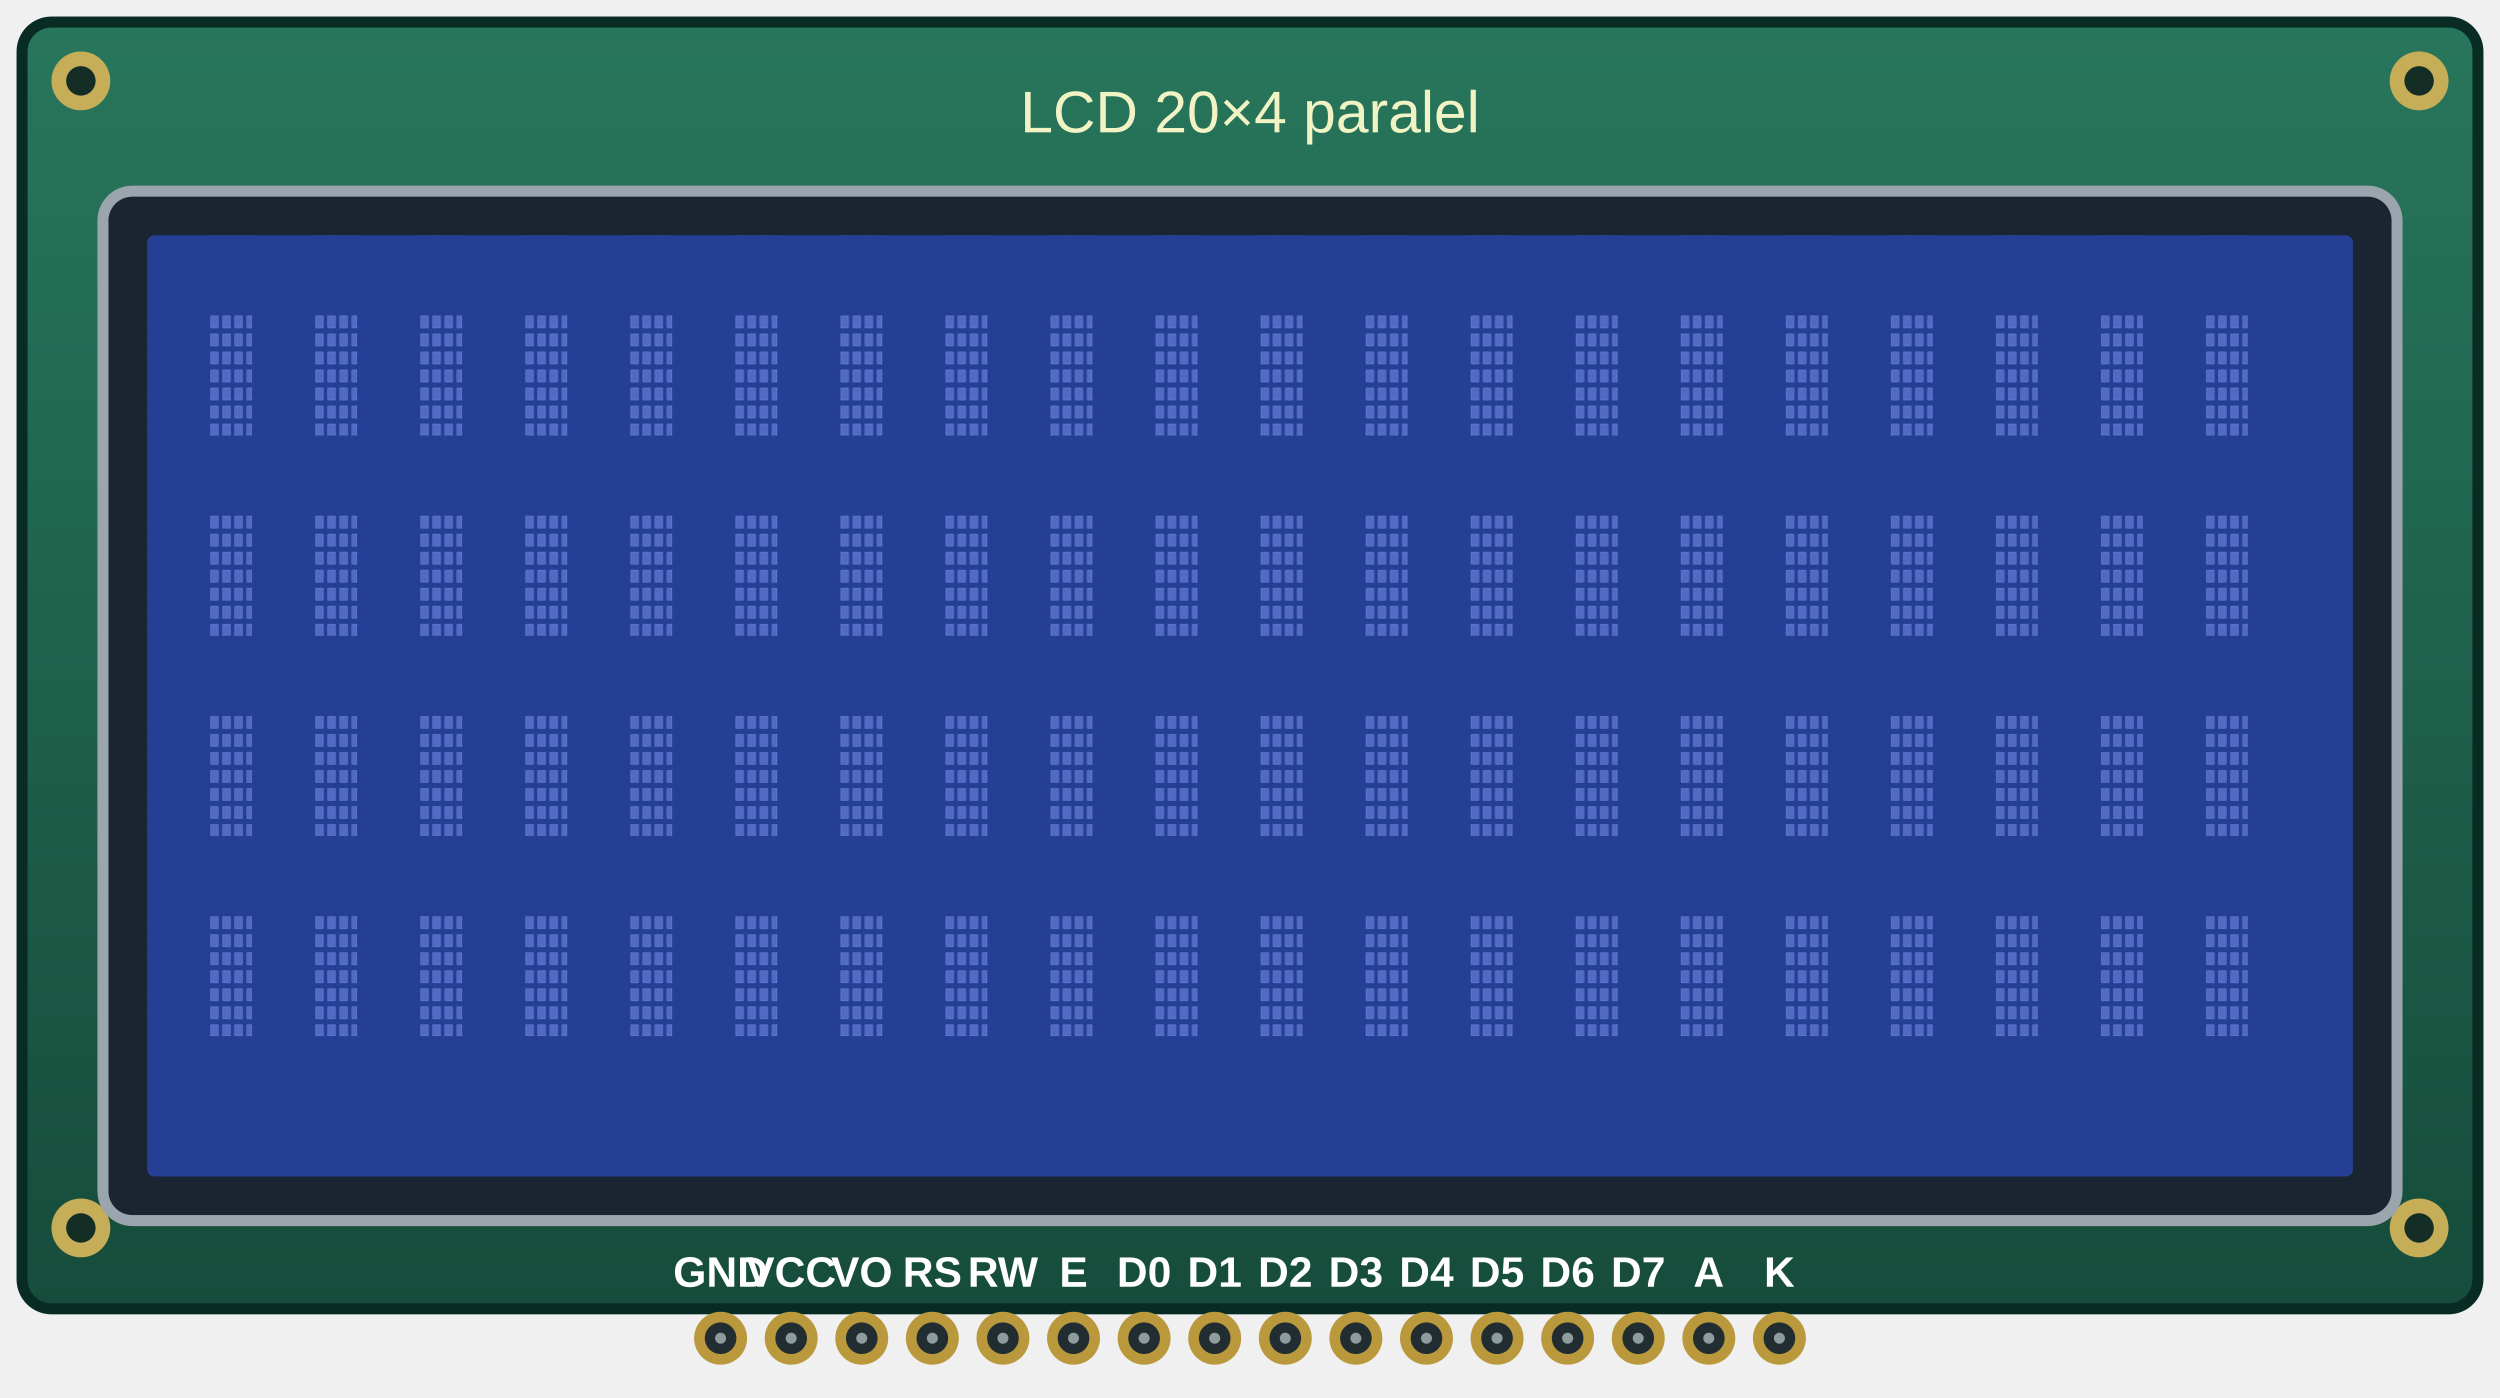
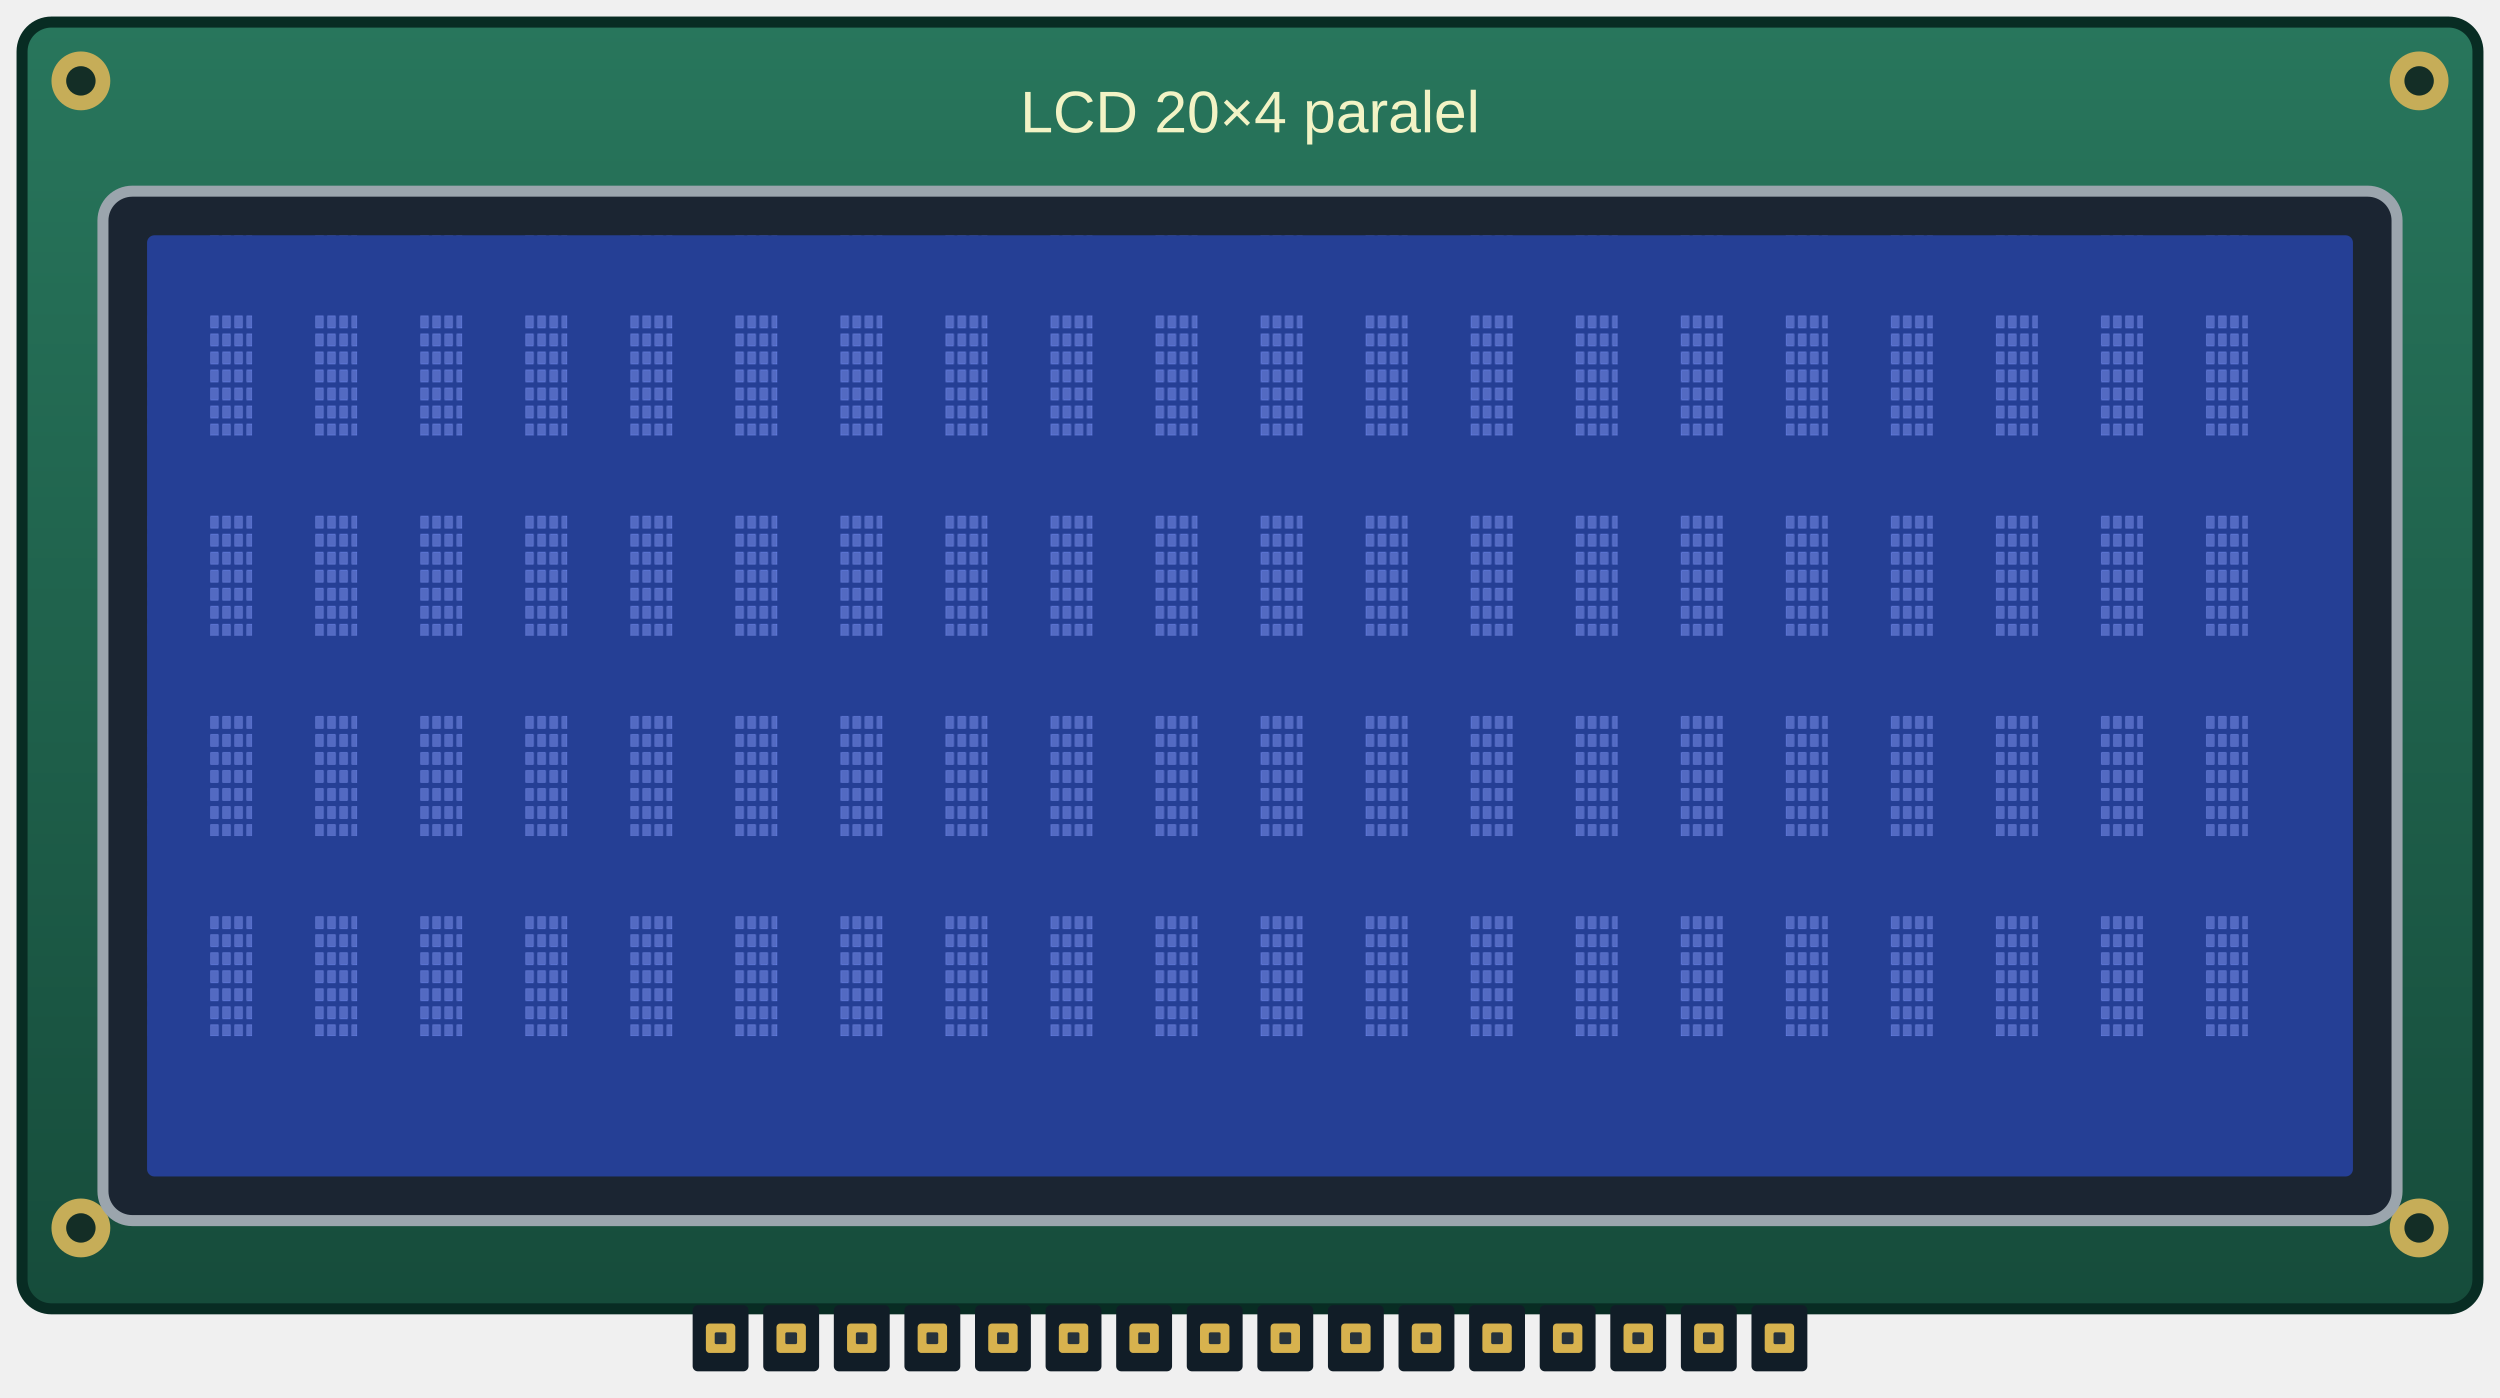
<svg xmlns="http://www.w3.org/2000/svg" width="340" height="190" viewBox="0 0 340 190">
  <defs>
+     <linearGradient id="clear-epoxy" x2="1" y2=".2">
+       <stop stop-color="#d6e9ec" stop-opacity=".8" />
+       <stop offset=".35" stop-color="#eef9fc" stop-opacity=".55" />
+       <stop offset=".7" stop-color="#a6c1cb" stop-opacity=".65" />
+       <stop offset="1" stop-color="#607c8c" stop-opacity=".9" />
+     </linearGradient>
+     <linearGradient id="black-plastic" x2="1" y2="0">
+       <stop stop-color="#131c23" />
+       <stop offset=".4" stop-color="#46515b" />
+       <stop offset="1" stop-color="#152029" />
+     </linearGradient>
    <linearGradient id="metal" x2=".8" y2="1">
      <stop stop-color="#dce5e9" />
      <stop offset=".35" stop-color="#869baa" />
      <stop offset=".6" stop-color="#c4d0d8" />
      <stop offset="1" stop-color="#637e90" />
    </linearGradient>
    <linearGradient id="cap" x2=".3" y2="1">
      <stop stop-color="#748a99" />
      <stop offset="1" stop-color="#17232e" />
    </linearGradient>
    <linearGradient id="green" x2="0" y2="1">
      <stop stop-color="#28765c" />
      <stop offset="1" stop-color="#164c3b" />
    </linearGradient>
    <radialGradient id="lens" cx=".3" cy=".25">
      <stop stop-color="#f1fcff" />
      <stop offset=".35" stop-color="#b9dfed" stop-opacity=".9" />
      <stop offset="1" stop-color="#688f9d" stop-opacity=".8" />
    </radialGradient>
  </defs>
  <rect x="3" y="3" width="334" height="175" rx="4" fill="url(#green)" stroke="#082c23" stroke-width="1.5" />
  <circle cx="11" cy="11" r="4" fill="#c6ad58" />
  <circle cx="11" cy="11" r="2" fill="#142e26" />
  <circle cx="11" cy="167" r="4" fill="#c6ad58" />
  <circle cx="11" cy="167" r="2" fill="#142e26" />
  <circle cx="329" cy="11" r="4" fill="#c6ad58" />
  <circle cx="329" cy="11" r="2" fill="#142e26" />
  <circle cx="329" cy="167" r="4" fill="#c6ad58" />
  <circle cx="329" cy="167" r="2" fill="#142e26" />
  <rect x="14" y="26" width="312" height="140" rx="4" fill="#1b2532" stroke="#9ba5ad" stroke-width="1.5" />
  <rect x="20" y="32" width="300" height="128" rx="1" fill="#253f95" />
  <defs>
    <pattern id="lcd-dot-cells" x="20" y="32" width="14.286" height="27.234" patternUnits="userSpaceOnUse">
      <rect x="8.571" y="10.894" width="1.186" height="1.77" rx="0.15" fill="#536ac2" />
      <rect x="10.214" y="10.894" width="1.186" height="1.77" rx="0.15" fill="#536ac2" />
      <rect x="11.857" y="10.894" width="1.186" height="1.77" rx="0.15" fill="#536ac2" />
      <rect x="13.5" y="10.894" width="1.186" height="1.77" rx="0.15" fill="#536ac2" />
      <rect x="15.143" y="10.894" width="1.186" height="1.77" rx="0.15" fill="#536ac2" />
      <rect x="8.571" y="13.345" width="1.186" height="1.77" rx="0.15" fill="#536ac2" />
      <rect x="10.214" y="13.345" width="1.186" height="1.77" rx="0.15" fill="#536ac2" />
      <rect x="11.857" y="13.345" width="1.186" height="1.77" rx="0.15" fill="#536ac2" />
      <rect x="13.5" y="13.345" width="1.186" height="1.77" rx="0.15" fill="#536ac2" />
      <rect x="15.143" y="13.345" width="1.186" height="1.77" rx="0.15" fill="#536ac2" />
      <rect x="8.571" y="15.796" width="1.186" height="1.77" rx="0.15" fill="#536ac2" />
      <rect x="10.214" y="15.796" width="1.186" height="1.77" rx="0.15" fill="#536ac2" />
      <rect x="11.857" y="15.796" width="1.186" height="1.77" rx="0.15" fill="#536ac2" />
      <rect x="13.5" y="15.796" width="1.186" height="1.77" rx="0.15" fill="#536ac2" />
      <rect x="15.143" y="15.796" width="1.186" height="1.77" rx="0.15" fill="#536ac2" />
      <rect x="8.571" y="18.247" width="1.186" height="1.77" rx="0.15" fill="#536ac2" />
      <rect x="10.214" y="18.247" width="1.186" height="1.77" rx="0.15" fill="#536ac2" />
      <rect x="11.857" y="18.247" width="1.186" height="1.77" rx="0.15" fill="#536ac2" />
      <rect x="13.5" y="18.247" width="1.186" height="1.77" rx="0.15" fill="#536ac2" />
      <rect x="15.143" y="18.247" width="1.186" height="1.77" rx="0.15" fill="#536ac2" />
      <rect x="8.571" y="20.698" width="1.186" height="1.77" rx="0.15" fill="#536ac2" />
      <rect x="10.214" y="20.698" width="1.186" height="1.77" rx="0.15" fill="#536ac2" />
      <rect x="11.857" y="20.698" width="1.186" height="1.77" rx="0.15" fill="#536ac2" />
      <rect x="13.5" y="20.698" width="1.186" height="1.77" rx="0.15" fill="#536ac2" />
      <rect x="15.143" y="20.698" width="1.186" height="1.77" rx="0.15" fill="#536ac2" />
      <rect x="8.571" y="23.149" width="1.186" height="1.77" rx="0.15" fill="#536ac2" />
      <rect x="10.214" y="23.149" width="1.186" height="1.77" rx="0.15" fill="#536ac2" />
      <rect x="11.857" y="23.149" width="1.186" height="1.77" rx="0.15" fill="#536ac2" />
      <rect x="13.5" y="23.149" width="1.186" height="1.77" rx="0.15" fill="#536ac2" />
      <rect x="15.143" y="23.149" width="1.186" height="1.77" rx="0.15" fill="#536ac2" />
      <rect x="8.571" y="25.6" width="1.186" height="1.77" rx="0.15" fill="#536ac2" />
      <rect x="10.214" y="25.6" width="1.186" height="1.77" rx="0.15" fill="#536ac2" />
      <rect x="11.857" y="25.6" width="1.186" height="1.77" rx="0.15" fill="#536ac2" />
      <rect x="13.5" y="25.6" width="1.186" height="1.77" rx="0.15" fill="#536ac2" />
      <rect x="15.143" y="25.6" width="1.186" height="1.77" rx="0.15" fill="#536ac2" />
    </pattern>
  </defs>
  <rect x="20" y="32" width="285.714" height="108.936" rx="0" fill="url(#lcd-dot-cells)" />
  <text x="170" y="18" fill="#f2f3c5" font-family="Arial, sans-serif" font-size="8" text-anchor="middle">LCD 20×4 paralel</text>
  <g data-pin="GND" data-x="98" data-y="182">
-     <circle cx="98" cy="182" r="3.6" fill="#ba983c" />
-     <circle cx="98" cy="182" r="2.15" fill="#222d32" />
-     <circle cx="98" cy="182" r="0.75" fill="#8e9d9c" />
-     <text x="98" y="175" fill="#ffffff" font-family="Arial, sans-serif" font-size="5.8" text-anchor="middle" font-weight="600">GND</text>
+     <rect x="94.2" y="177.5" width="7.6" height="9" rx="0.7" fill="#111d27" />
+     <rect x="96" y="180" width="4" height="4" rx="0.5" fill="#d7b24e" />
+     <rect x="97.2" y="181.2" width="1.6" height="1.6" rx="0.2" fill="#26323b" />
  </g>
  <g data-pin="VCC" data-x="107.6" data-y="182">
-     <circle cx="107.6" cy="182" r="3.6" fill="#ba983c" />
-     <circle cx="107.6" cy="182" r="2.15" fill="#222d32" />
-     <circle cx="107.6" cy="182" r="0.75" fill="#8e9d9c" />
-     <text x="107.6" y="175" fill="#ffffff" font-family="Arial, sans-serif" font-size="5.8" text-anchor="middle" font-weight="600">VCC</text>
+     <rect x="103.8" y="177.5" width="7.6" height="9" rx="0.7" fill="#111d27" />
+     <rect x="105.6" y="180" width="4" height="4" rx="0.5" fill="#d7b24e" />
+     <rect x="106.8" y="181.2" width="1.6" height="1.6" rx="0.2" fill="#26323b" />
  </g>
  <g data-pin="VO" data-x="117.2" data-y="182">
-     <circle cx="117.2" cy="182" r="3.6" fill="#ba983c" />
-     <circle cx="117.2" cy="182" r="2.15" fill="#222d32" />
-     <circle cx="117.2" cy="182" r="0.75" fill="#8e9d9c" />
-     <text x="117.2" y="175" fill="#ffffff" font-family="Arial, sans-serif" font-size="5.8" text-anchor="middle" font-weight="600">VO</text>
+     <rect x="113.4" y="177.5" width="7.6" height="9" rx="0.7" fill="#111d27" />
+     <rect x="115.2" y="180" width="4" height="4" rx="0.5" fill="#d7b24e" />
+     <rect x="116.4" y="181.2" width="1.6" height="1.6" rx="0.2" fill="#26323b" />
  </g>
  <g data-pin="RS" data-x="126.80000000000001" data-y="182">
-     <circle cx="126.8" cy="182" r="3.6" fill="#ba983c" />
-     <circle cx="126.8" cy="182" r="2.15" fill="#222d32" />
-     <circle cx="126.8" cy="182" r="0.75" fill="#8e9d9c" />
-     <text x="126.8" y="175" fill="#ffffff" font-family="Arial, sans-serif" font-size="5.8" text-anchor="middle" font-weight="600">RS</text>
+     <rect x="123" y="177.5" width="7.6" height="9" rx="0.7" fill="#111d27" />
+     <rect x="124.8" y="180" width="4" height="4" rx="0.5" fill="#d7b24e" />
+     <rect x="126" y="181.2" width="1.6" height="1.6" rx="0.2" fill="#26323b" />
  </g>
  <g data-pin="RW" data-x="136.4" data-y="182">
-     <circle cx="136.4" cy="182" r="3.6" fill="#ba983c" />
-     <circle cx="136.4" cy="182" r="2.15" fill="#222d32" />
-     <circle cx="136.4" cy="182" r="0.75" fill="#8e9d9c" />
-     <text x="136.4" y="175" fill="#ffffff" font-family="Arial, sans-serif" font-size="5.8" text-anchor="middle" font-weight="600">RW</text>
+     <rect x="132.6" y="177.5" width="7.6" height="9" rx="0.7" fill="#111d27" />
+     <rect x="134.4" y="180" width="4" height="4" rx="0.5" fill="#d7b24e" />
+     <rect x="135.6" y="181.2" width="1.6" height="1.6" rx="0.2" fill="#26323b" />
  </g>
  <g data-pin="E" data-x="146" data-y="182">
-     <circle cx="146" cy="182" r="3.6" fill="#ba983c" />
-     <circle cx="146" cy="182" r="2.15" fill="#222d32" />
-     <circle cx="146" cy="182" r="0.75" fill="#8e9d9c" />
-     <text x="146" y="175" fill="#ffffff" font-family="Arial, sans-serif" font-size="5.8" text-anchor="middle" font-weight="600">E</text>
+     <rect x="142.2" y="177.5" width="7.6" height="9" rx="0.7" fill="#111d27" />
+     <rect x="144" y="180" width="4" height="4" rx="0.5" fill="#d7b24e" />
+     <rect x="145.2" y="181.2" width="1.6" height="1.6" rx="0.2" fill="#26323b" />
  </g>
  <g data-pin="D0" data-x="155.6" data-y="182">
-     <circle cx="155.6" cy="182" r="3.6" fill="#ba983c" />
-     <circle cx="155.6" cy="182" r="2.15" fill="#222d32" />
-     <circle cx="155.6" cy="182" r="0.75" fill="#8e9d9c" />
-     <text x="155.6" y="175" fill="#ffffff" font-family="Arial, sans-serif" font-size="5.8" text-anchor="middle" font-weight="600">D0</text>
+     <rect x="151.8" y="177.5" width="7.6" height="9" rx="0.7" fill="#111d27" />
+     <rect x="153.6" y="180" width="4" height="4" rx="0.5" fill="#d7b24e" />
+     <rect x="154.8" y="181.2" width="1.6" height="1.6" rx="0.2" fill="#26323b" />
  </g>
  <g data-pin="D1" data-x="165.2" data-y="182">
-     <circle cx="165.2" cy="182" r="3.6" fill="#ba983c" />
-     <circle cx="165.2" cy="182" r="2.15" fill="#222d32" />
-     <circle cx="165.2" cy="182" r="0.75" fill="#8e9d9c" />
-     <text x="165.2" y="175" fill="#ffffff" font-family="Arial, sans-serif" font-size="5.8" text-anchor="middle" font-weight="600">D1</text>
+     <rect x="161.4" y="177.5" width="7.6" height="9" rx="0.7" fill="#111d27" />
+     <rect x="163.2" y="180" width="4" height="4" rx="0.5" fill="#d7b24e" />
+     <rect x="164.4" y="181.2" width="1.6" height="1.6" rx="0.2" fill="#26323b" />
  </g>
  <g data-pin="D2" data-x="174.8" data-y="182">
-     <circle cx="174.8" cy="182" r="3.6" fill="#ba983c" />
-     <circle cx="174.8" cy="182" r="2.15" fill="#222d32" />
-     <circle cx="174.8" cy="182" r="0.75" fill="#8e9d9c" />
-     <text x="174.8" y="175" fill="#ffffff" font-family="Arial, sans-serif" font-size="5.8" text-anchor="middle" font-weight="600">D2</text>
+     <rect x="171" y="177.5" width="7.6" height="9" rx="0.7" fill="#111d27" />
+     <rect x="172.8" y="180" width="4" height="4" rx="0.5" fill="#d7b24e" />
+     <rect x="174" y="181.2" width="1.6" height="1.6" rx="0.2" fill="#26323b" />
  </g>
  <g data-pin="D3" data-x="184.4" data-y="182">
-     <circle cx="184.4" cy="182" r="3.6" fill="#ba983c" />
-     <circle cx="184.4" cy="182" r="2.15" fill="#222d32" />
-     <circle cx="184.4" cy="182" r="0.75" fill="#8e9d9c" />
-     <text x="184.4" y="175" fill="#ffffff" font-family="Arial, sans-serif" font-size="5.8" text-anchor="middle" font-weight="600">D3</text>
+     <rect x="180.6" y="177.5" width="7.6" height="9" rx="0.7" fill="#111d27" />
+     <rect x="182.4" y="180" width="4" height="4" rx="0.5" fill="#d7b24e" />
+     <rect x="183.6" y="181.2" width="1.6" height="1.6" rx="0.2" fill="#26323b" />
  </g>
  <g data-pin="D4" data-x="194" data-y="182">
-     <circle cx="194" cy="182" r="3.6" fill="#ba983c" />
-     <circle cx="194" cy="182" r="2.15" fill="#222d32" />
-     <circle cx="194" cy="182" r="0.75" fill="#8e9d9c" />
-     <text x="194" y="175" fill="#ffffff" font-family="Arial, sans-serif" font-size="5.8" text-anchor="middle" font-weight="600">D4</text>
+     <rect x="190.2" y="177.5" width="7.6" height="9" rx="0.7" fill="#111d27" />
+     <rect x="192" y="180" width="4" height="4" rx="0.5" fill="#d7b24e" />
+     <rect x="193.2" y="181.2" width="1.6" height="1.6" rx="0.2" fill="#26323b" />
  </g>
  <g data-pin="D5" data-x="203.6" data-y="182">
-     <circle cx="203.6" cy="182" r="3.6" fill="#ba983c" />
-     <circle cx="203.6" cy="182" r="2.15" fill="#222d32" />
-     <circle cx="203.6" cy="182" r="0.75" fill="#8e9d9c" />
-     <text x="203.6" y="175" fill="#ffffff" font-family="Arial, sans-serif" font-size="5.8" text-anchor="middle" font-weight="600">D5</text>
+     <rect x="199.8" y="177.5" width="7.6" height="9" rx="0.7" fill="#111d27" />
+     <rect x="201.6" y="180" width="4" height="4" rx="0.5" fill="#d7b24e" />
+     <rect x="202.8" y="181.2" width="1.6" height="1.6" rx="0.2" fill="#26323b" />
  </g>
  <g data-pin="D6" data-x="213.2" data-y="182">
-     <circle cx="213.2" cy="182" r="3.6" fill="#ba983c" />
-     <circle cx="213.2" cy="182" r="2.15" fill="#222d32" />
-     <circle cx="213.2" cy="182" r="0.75" fill="#8e9d9c" />
-     <text x="213.2" y="175" fill="#ffffff" font-family="Arial, sans-serif" font-size="5.8" text-anchor="middle" font-weight="600">D6</text>
+     <rect x="209.4" y="177.5" width="7.6" height="9" rx="0.7" fill="#111d27" />
+     <rect x="211.2" y="180" width="4" height="4" rx="0.5" fill="#d7b24e" />
+     <rect x="212.4" y="181.2" width="1.6" height="1.6" rx="0.2" fill="#26323b" />
  </g>
  <g data-pin="D7" data-x="222.8" data-y="182">
-     <circle cx="222.8" cy="182" r="3.6" fill="#ba983c" />
-     <circle cx="222.8" cy="182" r="2.15" fill="#222d32" />
-     <circle cx="222.8" cy="182" r="0.75" fill="#8e9d9c" />
-     <text x="222.8" y="175" fill="#ffffff" font-family="Arial, sans-serif" font-size="5.8" text-anchor="middle" font-weight="600">D7</text>
+     <rect x="219" y="177.5" width="7.6" height="9" rx="0.7" fill="#111d27" />
+     <rect x="220.8" y="180" width="4" height="4" rx="0.5" fill="#d7b24e" />
+     <rect x="222" y="181.2" width="1.6" height="1.6" rx="0.2" fill="#26323b" />
  </g>
  <g data-pin="A" data-x="232.4" data-y="182">
-     <circle cx="232.4" cy="182" r="3.6" fill="#ba983c" />
-     <circle cx="232.4" cy="182" r="2.15" fill="#222d32" />
-     <circle cx="232.4" cy="182" r="0.75" fill="#8e9d9c" />
-     <text x="232.4" y="175" fill="#ffffff" font-family="Arial, sans-serif" font-size="5.8" text-anchor="middle" font-weight="600">A</text>
+     <rect x="228.6" y="177.5" width="7.6" height="9" rx="0.7" fill="#111d27" />
+     <rect x="230.4" y="180" width="4" height="4" rx="0.5" fill="#d7b24e" />
+     <rect x="231.6" y="181.2" width="1.6" height="1.6" rx="0.2" fill="#26323b" />
  </g>
  <g data-pin="K" data-x="242" data-y="182">
-     <circle cx="242" cy="182" r="3.6" fill="#ba983c" />
-     <circle cx="242" cy="182" r="2.15" fill="#222d32" />
-     <circle cx="242" cy="182" r="0.75" fill="#8e9d9c" />
-     <text x="242" y="175" fill="#ffffff" font-family="Arial, sans-serif" font-size="5.8" text-anchor="middle" font-weight="600">K</text>
+     <rect x="238.2" y="177.5" width="7.6" height="9" rx="0.7" fill="#111d27" />
+     <rect x="240" y="180" width="4" height="4" rx="0.5" fill="#d7b24e" />
+     <rect x="241.2" y="181.2" width="1.6" height="1.6" rx="0.2" fill="#26323b" />
  </g>
</svg>
